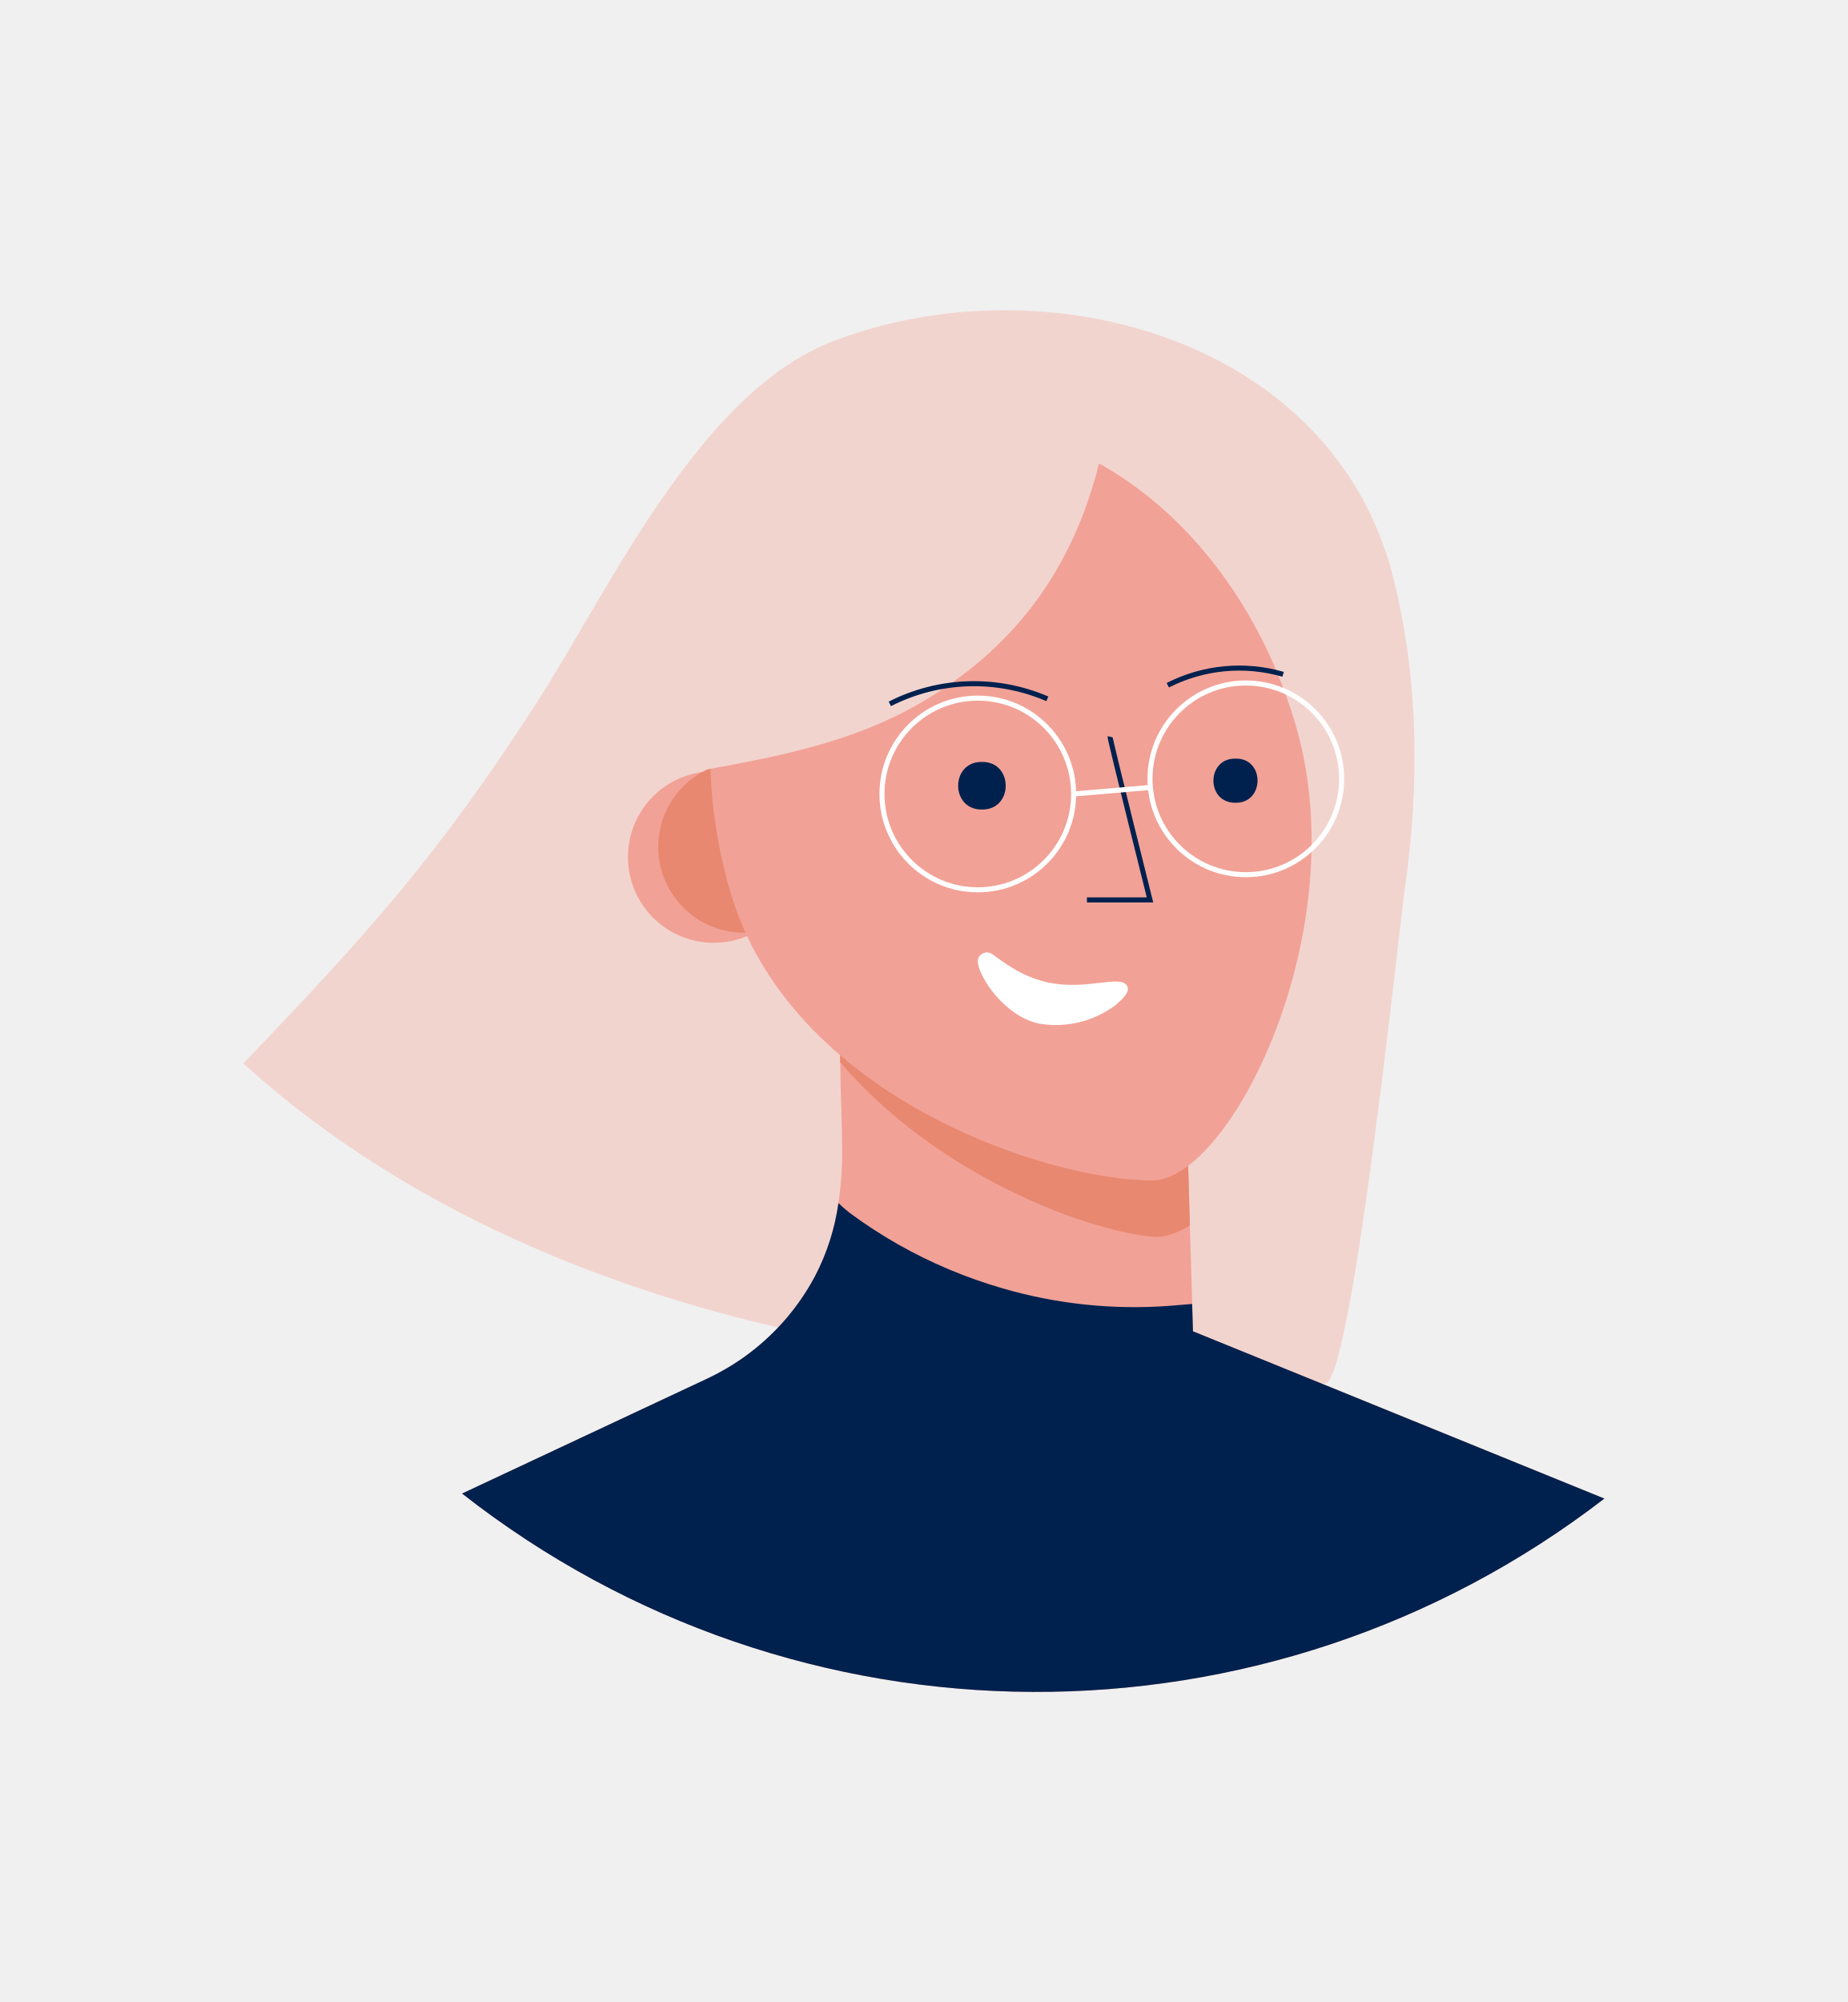
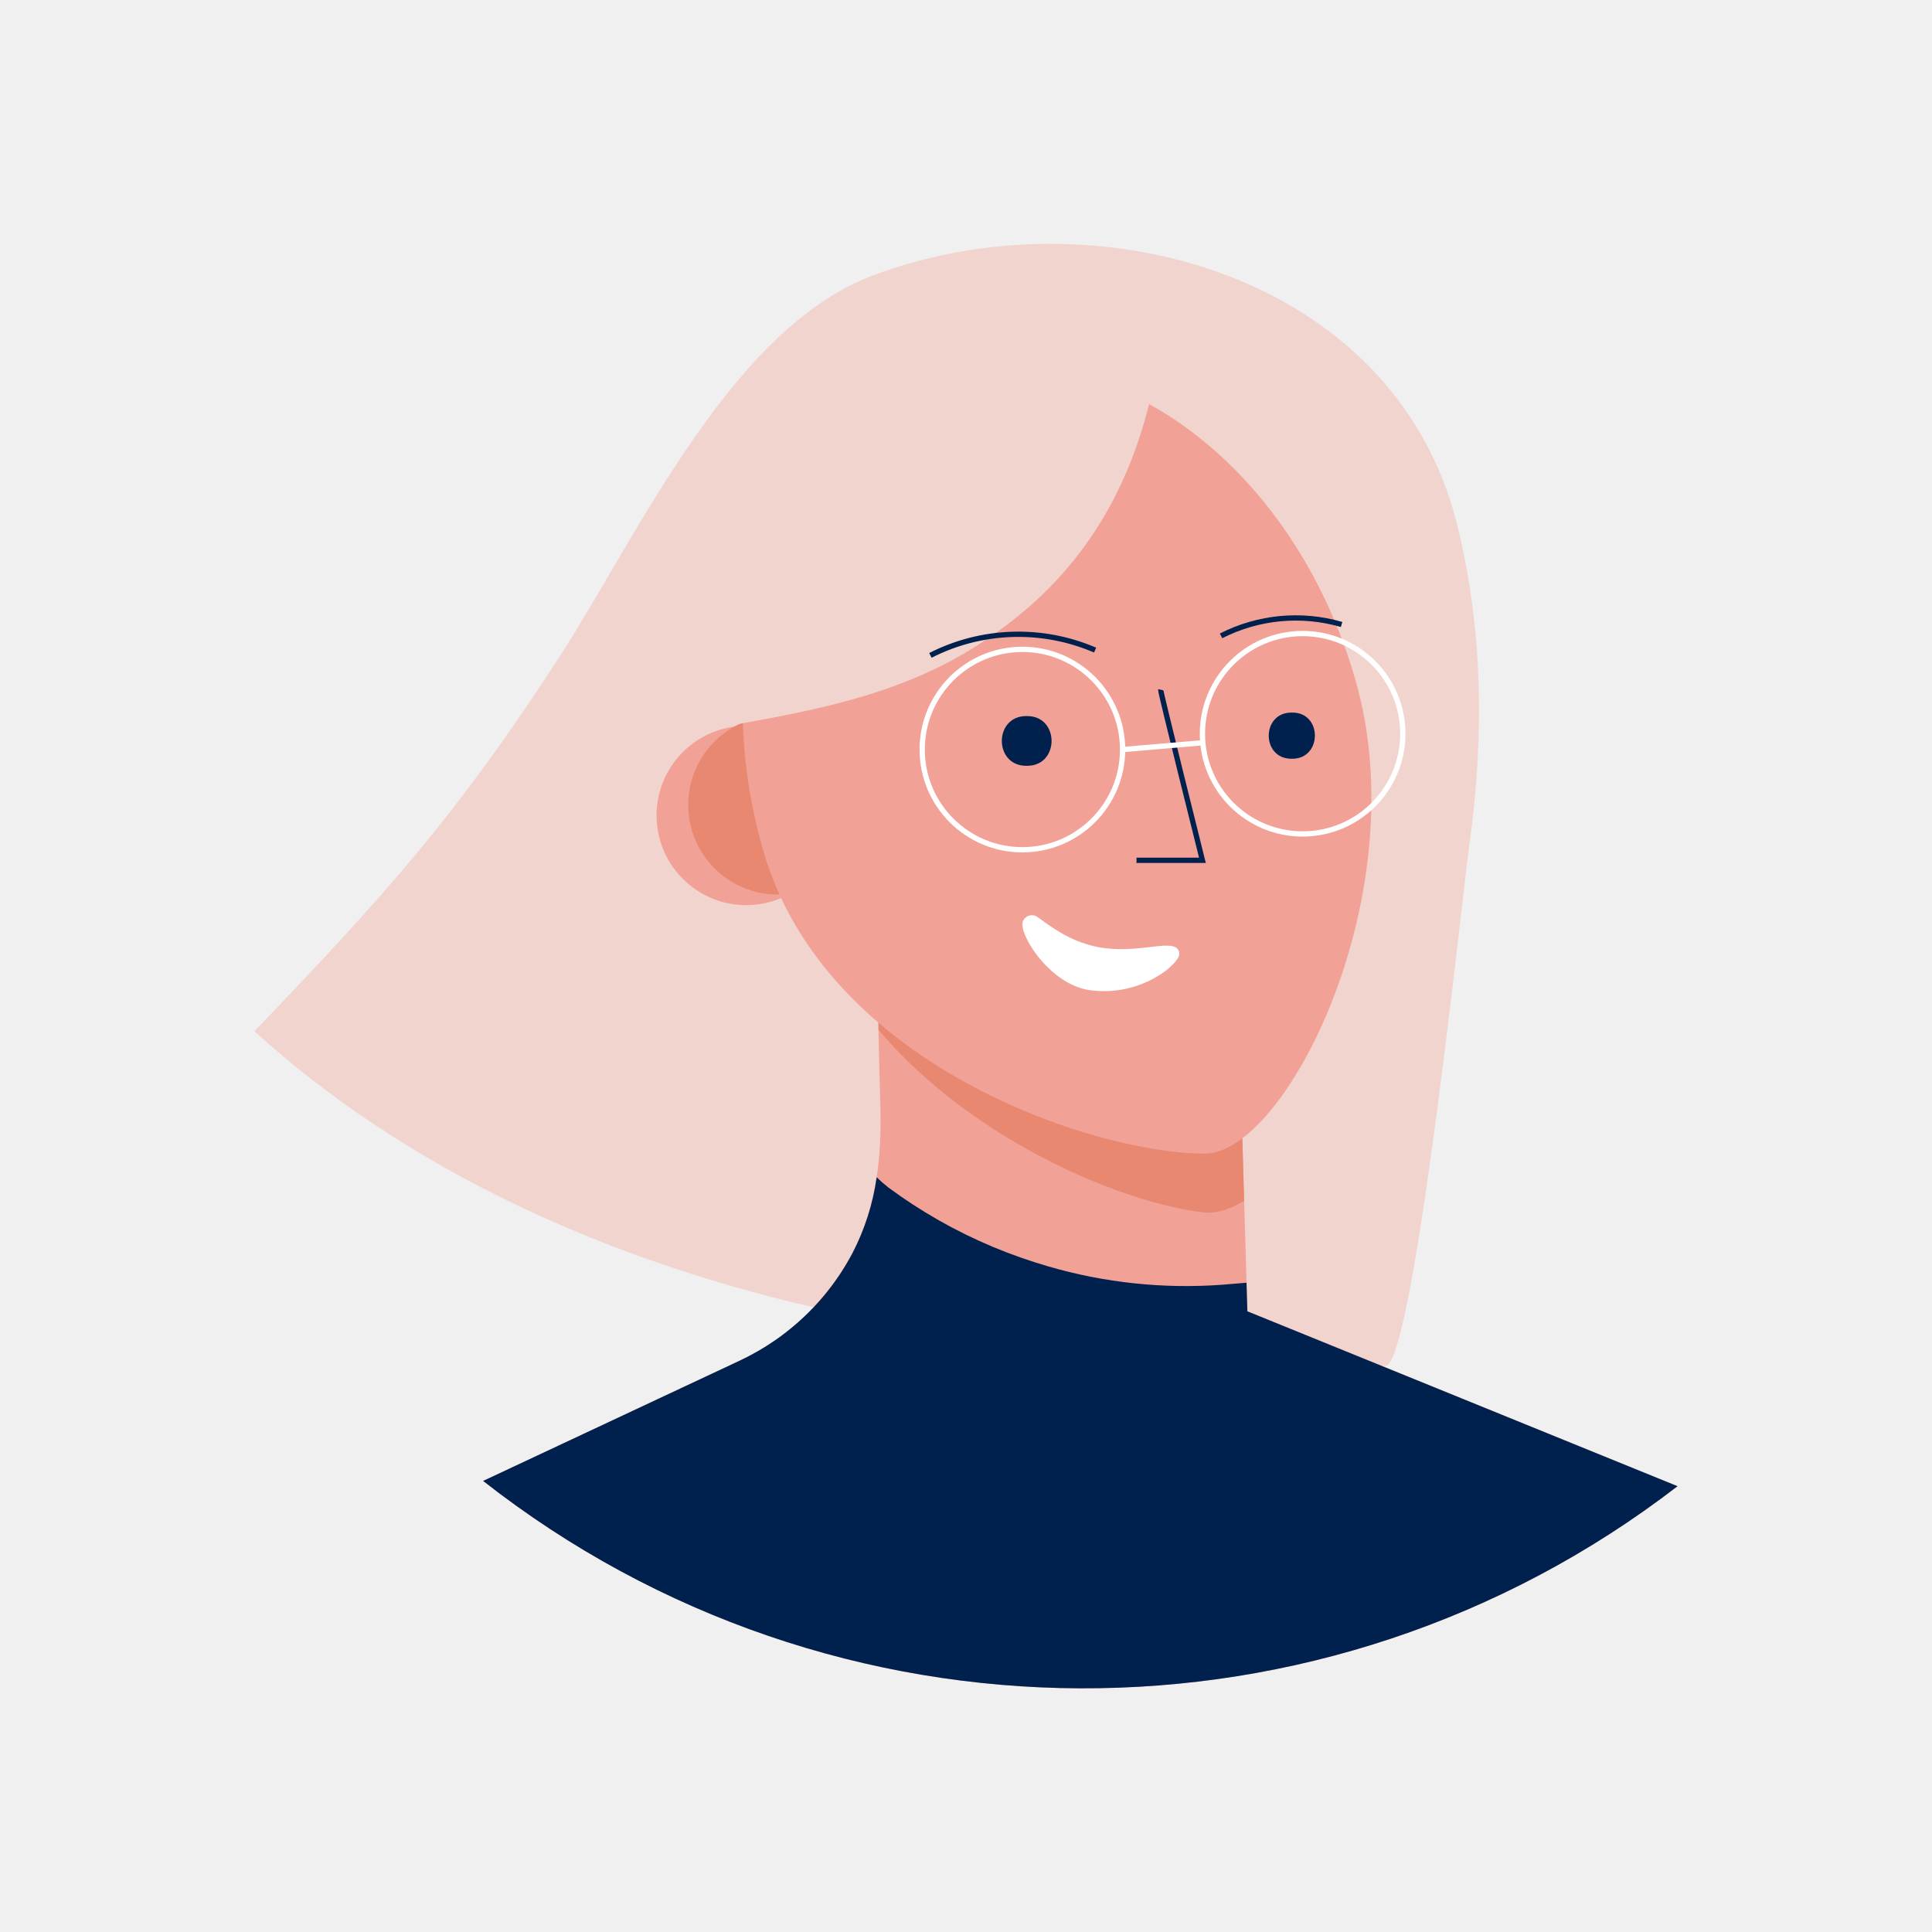
- <svg xmlns="http://www.w3.org/2000/svg" width="36px" height="39px" viewBox="0 0 366.34 366.34" id="Layer_1" data-name="Layer 1">
+ <svg xmlns="http://www.w3.org/2000/svg" width="40px" height="40px" viewBox="0 0 366.34 366.34" id="Layer_1" data-name="Layer 1">
  <defs>
    <style>.cls-1{fill:#f2d4cf;}.cls-2{fill:#f2a196;}.cls-3{fill:#e88870;}.cls-4,.cls-5{fill:none;stroke-miterlimit:10;}.cls-4{stroke:#ffffff;}.cls-5{stroke:#00214e;}.cls-6{fill:#00214e;}.cls-7{fill:#ffffff;}</style>
  </defs>
  <path class="cls-1" d="M204.73,256a388.83,388.83,0,0,1-55.49-9.31c-37-9.22-72.77-25.51-101-51.14,24.9-26,38.47-41.05,58-71.26,14.49-22.42,32.29-61.84,59.13-72,42.07-15.93,98.88-.45,110.84,46.87,5.05,20,5.24,40.92,2.38,61.26-1.3,9.17-10.58,98.69-15.9,98.6C243.36,258.68,224,257.89,204.73,256Z" />
  <path class="cls-2" d="M318.09,281.81a184.56,184.56,0,0,1-226.48-1L140.27,258a47.68,47.68,0,0,0,4.35-2.34l1.12-.7c.4-.25.79-.51,1.18-.78a46.54,46.54,0,0,0,14.67-16.47c4-7.55,5.32-15.89,5.38-24.39,0-5.72-.31-11.44-.37-17.17q-.06-4.75-.1-9.51l2,1,5.2,2.69L204,195.49l31.12,5.3.94,32,.47,15.87L248,253.3l9,3.64Z" />
  <path class="cls-3" d="M235.91,227.67c-2.72,1.68-5.29,2.47-7.54,2.23-14.79-1.59-43.64-13.18-61.8-34.63q0-1.58-.06-3.15-.06-4.76-.1-9.51l2,1,5.2,2.69,30.29,5.15,31.12,5.3Z" />
  <circle class="cls-2" cx="141.5" cy="154.63" r="17" />
  <circle class="cls-3" cx="147.5" cy="152.63" r="17" />
  <path class="cls-2" d="M257,128.88c11.74,40.69-13.21,89.87-28.54,89.87-21,0-72-16.77-83.74-57.46s3.87-80.92,34.87-89.87S245.29,88.2,257,128.88Z" />
  <circle class="cls-4" cx="193.86" cy="142.13" r="19" />
  <circle class="cls-4" cx="247" cy="139.13" r="19" />
  <path class="cls-1" d="M218.33,74.8c-4.3,18.7-13.69,34.58-30.86,46.14-18.52,12.83-39.8,14.63-61.13,18.86.54-13.11.83-27.15,7.6-38.85A79.46,79.46,0,0,1,166.25,70.6c14.8-7.66,37.71-15.16,54.35-9.85A112.5,112.5,0,0,1,218.33,74.8Z" />
  <path class="cls-5" d="M220.08,130.78c-.08.35,7.92,32.35,7.92,32.35H215.5" />
  <path class="cls-5" d="M231.53,120.57a31.21,31.21,0,0,1,22.86-2.16" />
  <path class="cls-5" d="M176.42,124.27a36.76,36.76,0,0,1,31.23-1" />
  <line class="cls-4" x1="212.86" y1="142.13" x2="228" y2="140.84" />
  <path class="cls-6" d="M318.09,281.81a184.56,184.56,0,0,1-226.48-1L140.27,258a46.83,46.83,0,0,0,6.65-3.82c.64-.44,1.28-.9,1.89-1.38a46.35,46.35,0,0,0,12.78-15.09,44.69,44.69,0,0,0,4.64-14.48,28.66,28.66,0,0,0,2.22,1.94,95.14,95.14,0,0,0,19.82,11.26,99,99,0,0,0,10.46,3.69,93.52,93.52,0,0,0,33,3.49c1.54-.12,3.09-.27,4.63-.38l.15,5.08v.33l12.1,4.92Z" />
  <path class="cls-7" d="M194.09,174.42a1.85,1.85,0,0,1,2.68-.51c2.08,1.47,5.88,4.56,11.28,5.64,7.36,1.46,13.74-1.48,15.27.42.86,1.07-.19,2.37-2.2,4.05a19.74,19.74,0,0,1-14.86,3.68c-7.08-1.32-12.4-9.53-12.4-12.43A1.66,1.66,0,0,1,194.09,174.42Z" />
  <path class="cls-6" d="M194.82,135.78c6.1.05,6.1,9.38,0,9.43h-.28c-6.1-.05-6.1-9.38,0-9.43h.28Z" />
  <path class="cls-6" d="M245.08,135.12c5.66,0,5.66,8.7,0,8.75h-.26c-5.66-.05-5.66-8.7,0-8.75h.26Z" />
</svg>
